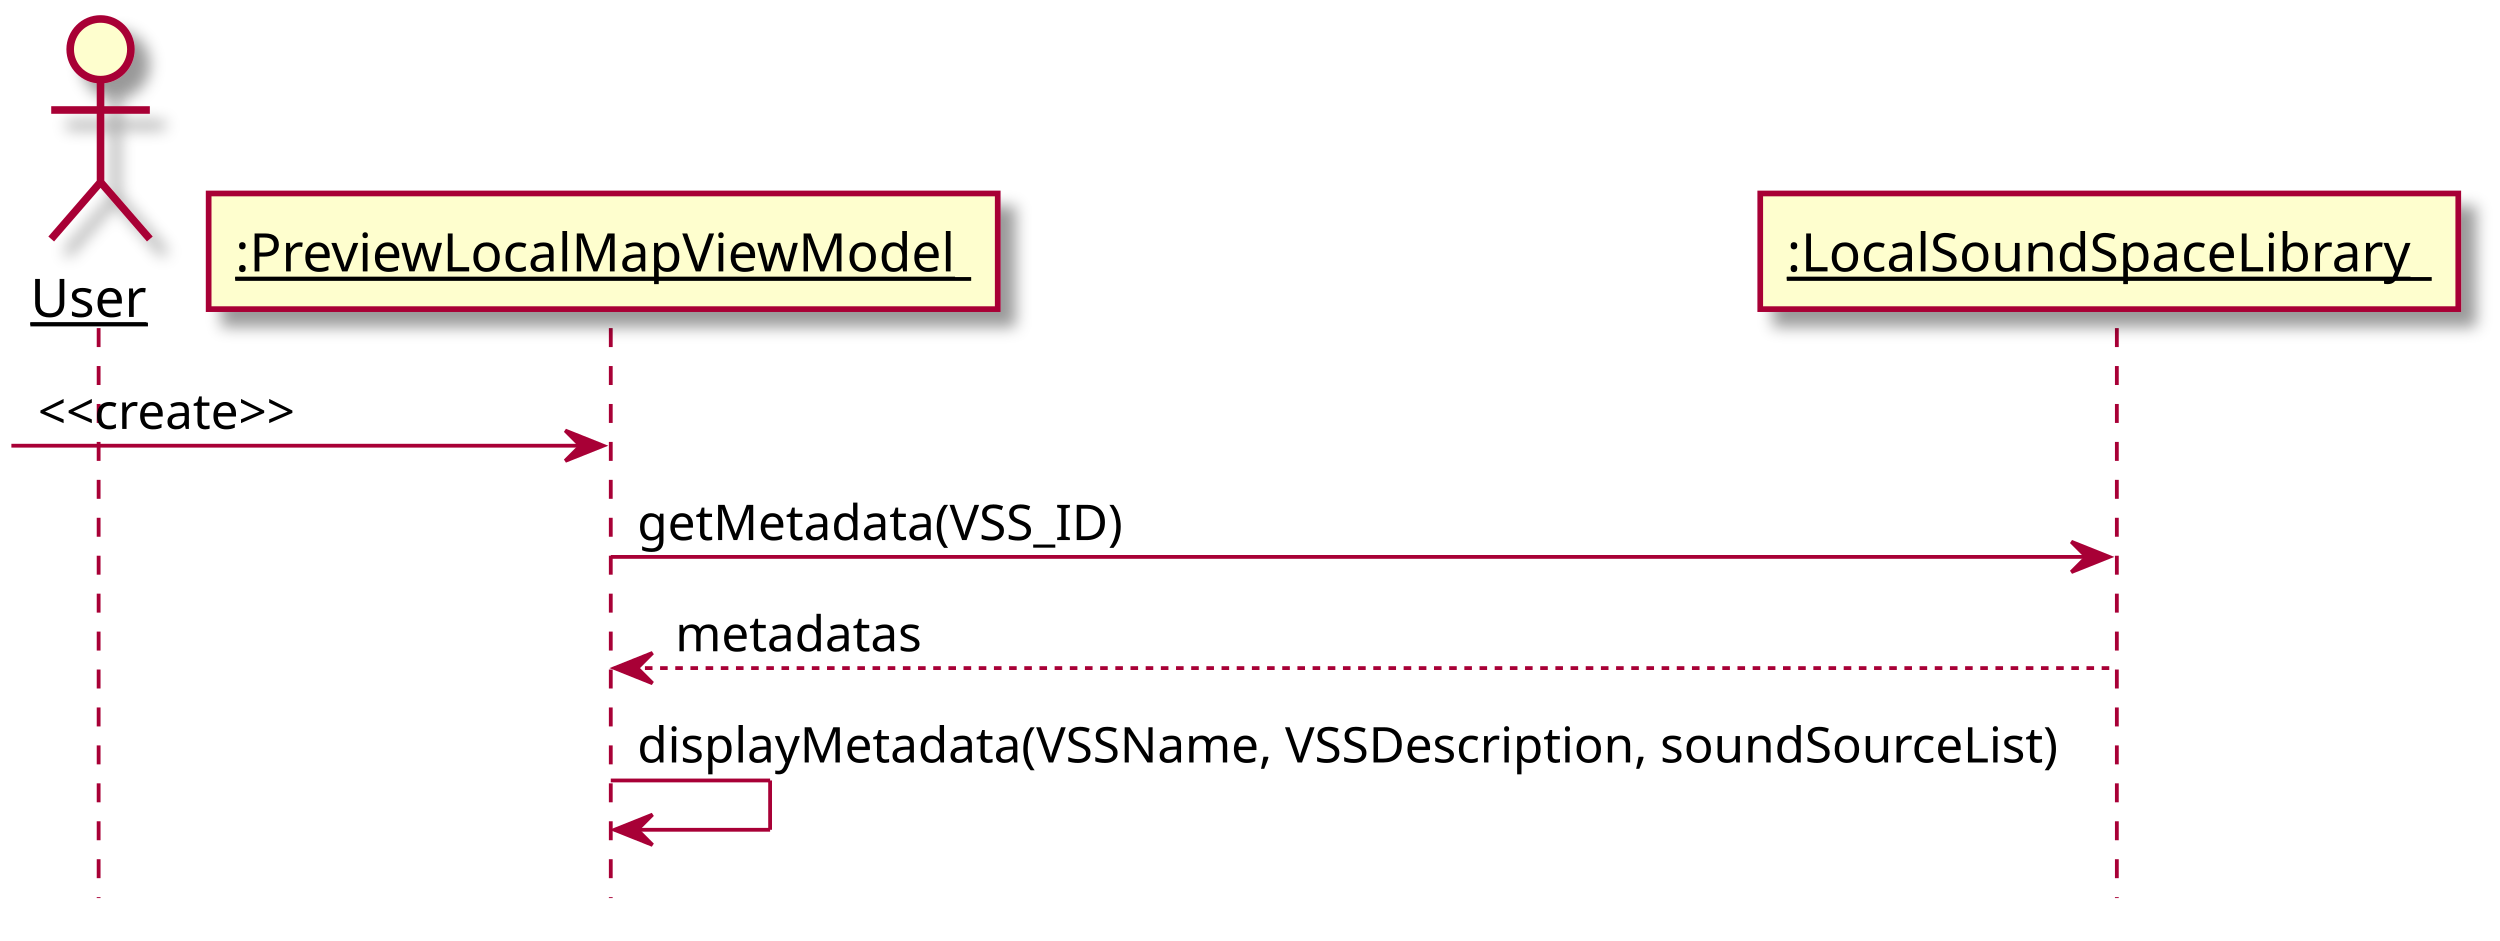
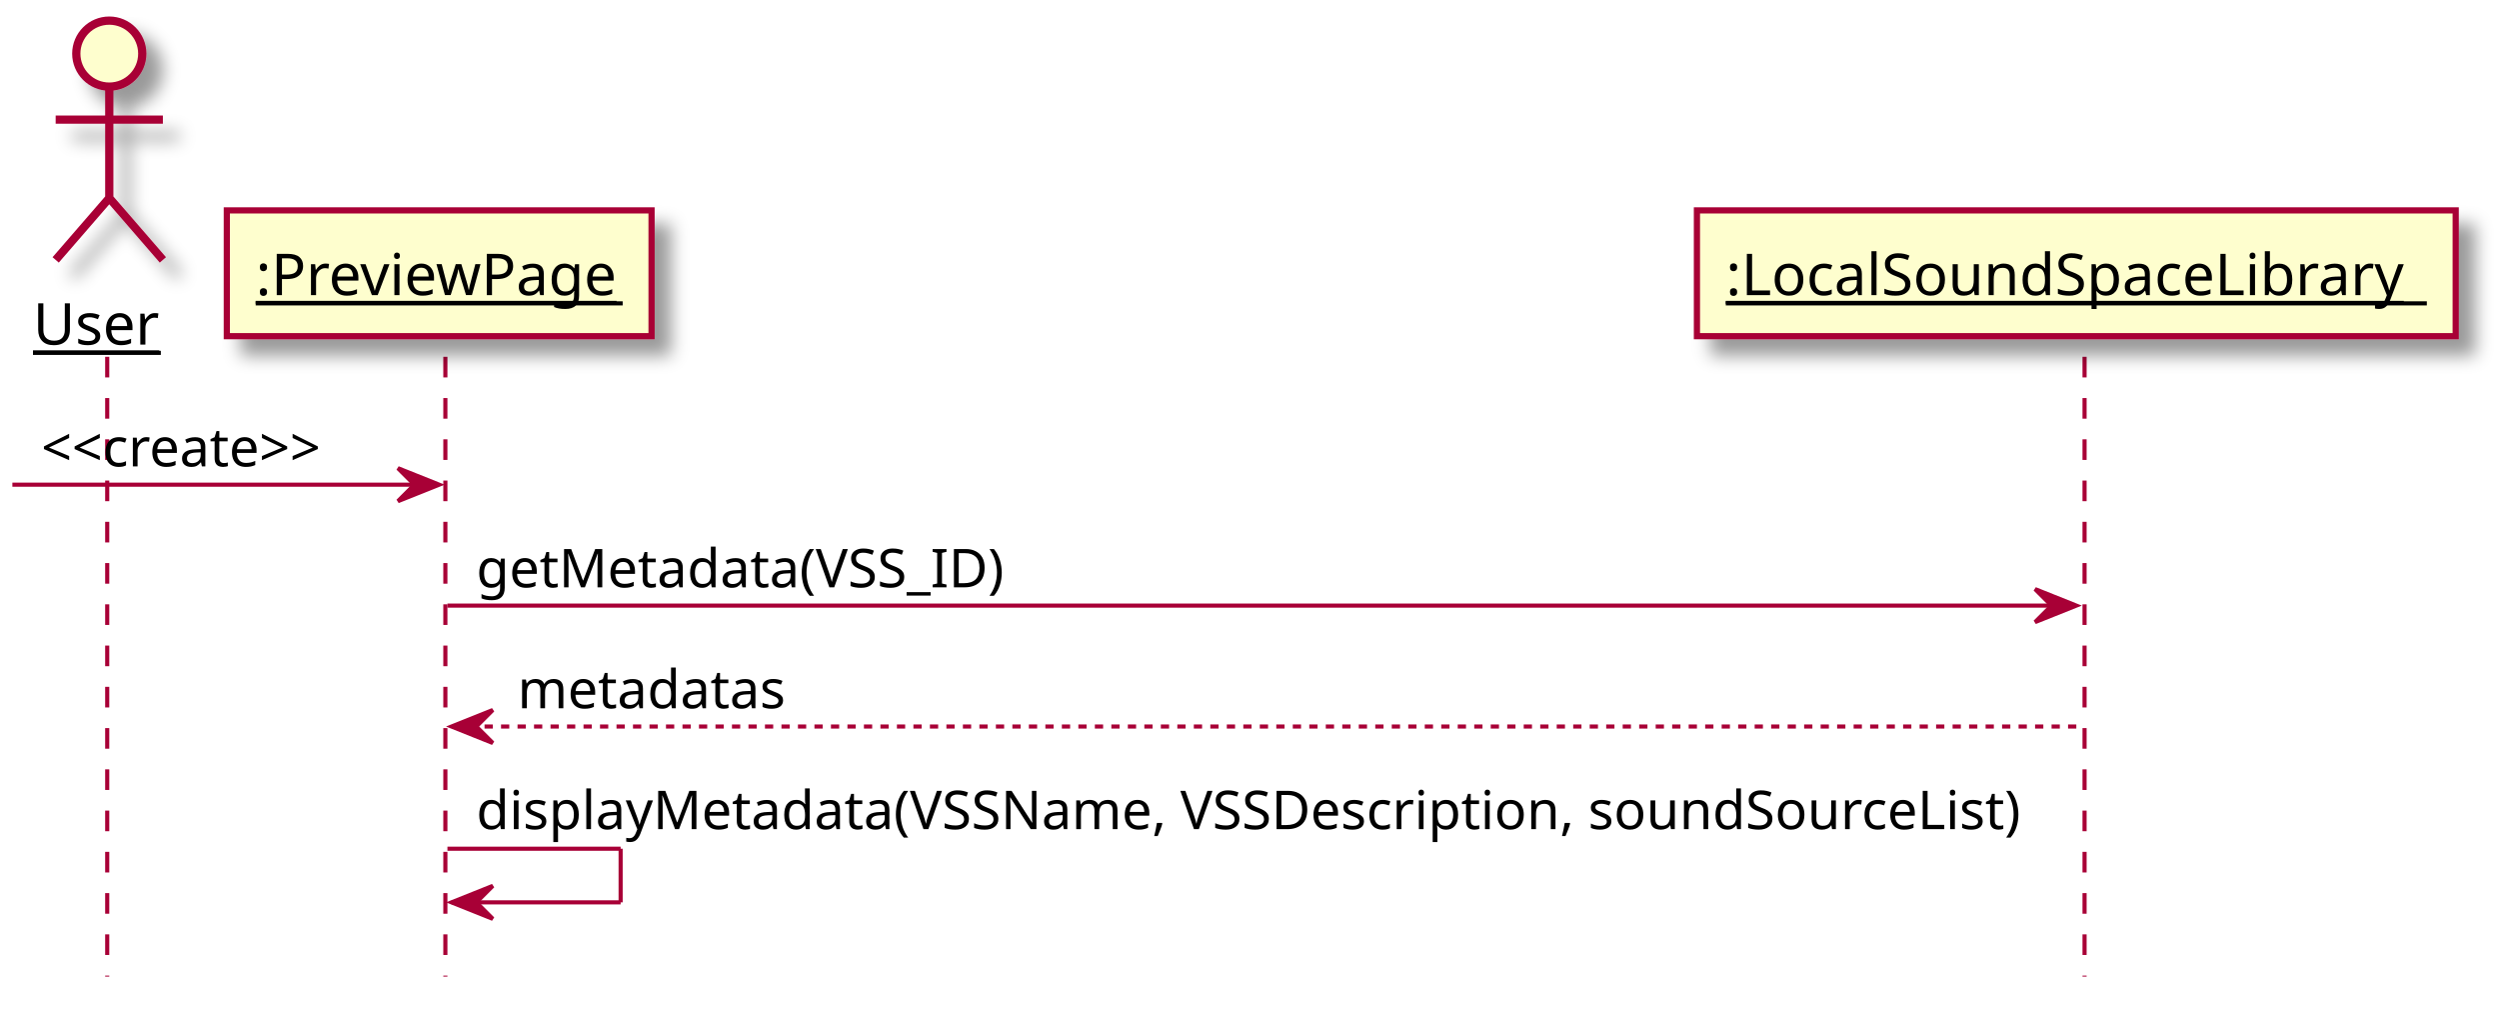
- <svg xmlns="http://www.w3.org/2000/svg" contentScriptType="application/ecmascript" contentStyleType="text/css" height="248px" preserveAspectRatio="none" style="width:659px;height:248px;" version="1.1" viewBox="0 0 659 248" width="659px" zoomAndPan="magnify">
+ <svg xmlns="http://www.w3.org/2000/svg" contentScriptType="application/ecmascript" contentStyleType="text/css" height="248px" preserveAspectRatio="none" style="width:606px;height:248px;" version="1.1" viewBox="0 0 606 248" width="606px" zoomAndPan="magnify">
  <defs>
-     <filter height="300%" id="f1jvev97olxzh9" width="300%" x="-1" y="-1">
+     <filter height="300%" id="f15vla22ct8gm3" width="300%" x="-1" y="-1">
      <feGaussianBlur result="blurOut" stdDeviation="2.0" />
      <feColorMatrix in="blurOut" result="blurOut2" type="matrix" values="0 0 0 0 0 0 0 0 0 0 0 0 0 0 0 0 0 0 .4 0" />
      <feOffset dx="4.0" dy="4.0" in="blurOut2" result="blurOut3" />
      <feBlend in="SourceGraphic" in2="blurOut3" mode="normal" />
    </filter>
  </defs>
  <g>
    <line style="stroke: #A80036; stroke-width: 1.0; stroke-dasharray: 5.0,5.0;" x1="26" x2="26" y1="86.488" y2="236.731" />
-     <line style="stroke: #A80036; stroke-width: 1.0; stroke-dasharray: 5.0,5.0;" x1="161" x2="161" y1="86.488" y2="236.731" />
-     <line style="stroke: #A80036; stroke-width: 1.0; stroke-dasharray: 5.0,5.0;" x1="558" x2="558" y1="86.488" y2="236.731" />
+     <line style="stroke: #A80036; stroke-width: 1.0; stroke-dasharray: 5.0,5.0;" x1="108" x2="108" y1="86.488" y2="236.731" />
+     <line style="stroke: #A80036; stroke-width: 1.0; stroke-dasharray: 5.0,5.0;" x1="505.5" x2="505.5" y1="86.488" y2="236.731" />
    <text fill="#000000" font-family="sans-serif" font-size="14" lengthAdjust="spacingAndGlyphs" text-decoration="underline" textLength="31" x="8" y="83.535">User</text>
    <line style="stroke: #000000; stroke-width: 1.0;" x1="8" x2="39" y1="85.535" y2="85.535" />
-     <ellipse cx="26.5" cy="13" fill="#FEFECE" filter="url(#f1jvev97olxzh9)" rx="8" ry="8" style="stroke: #A80036; stroke-width: 2.0;" />
-     <path d="M26.5,21 L26.5,48 M13.5,29 L39.5,29 M26.5,48 L13.5,63 M26.5,48 L39.5,63 " fill="none" filter="url(#f1jvev97olxzh9)" style="stroke: #A80036; stroke-width: 2.0;" />
-     <rect fill="#FEFECE" filter="url(#f1jvev97olxzh9)" height="30.488" style="stroke: #A80036; stroke-width: 1.5;" width="208" x="55" y="51" />
-     <text fill="#000000" font-family="sans-serif" font-size="14" lengthAdjust="spacingAndGlyphs" text-decoration="underline" textLength="194" x="62" y="71.535">:PreviewLocalMapViewModel</text>
-     <line style="stroke: #000000; stroke-width: 1.0;" x1="62" x2="256" y1="73.535" y2="73.535" />
-     <rect fill="#FEFECE" filter="url(#f1jvev97olxzh9)" height="30.488" style="stroke: #A80036; stroke-width: 1.5;" width="184" x="464" y="51" />
-     <text fill="#000000" font-family="sans-serif" font-size="14" lengthAdjust="spacingAndGlyphs" text-decoration="underline" textLength="170" x="471" y="71.535">:LocalSoundSpaceLibrary</text>
-     <line style="stroke: #000000; stroke-width: 1.0;" x1="471" x2="641" y1="73.535" y2="73.535" />
-     <polygon fill="#A80036" points="149,113.488,159,117.488,149,121.488,153,117.488" style="stroke: #A80036; stroke-width: 1.0;" />
-     <line style="stroke: #A80036; stroke-width: 1.0;" x1="3" x2="155" y1="117.488" y2="117.488" />
+     <ellipse cx="26.5" cy="13" fill="#FEFECE" filter="url(#f15vla22ct8gm3)" rx="8" ry="8" style="stroke: #A80036; stroke-width: 2.0;" />
+     <path d="M26.5,21 L26.5,48 M13.5,29 L39.5,29 M26.5,48 L13.5,63 M26.5,48 L39.5,63 " fill="none" filter="url(#f15vla22ct8gm3)" style="stroke: #A80036; stroke-width: 2.0;" />
+     <rect fill="#FEFECE" filter="url(#f15vla22ct8gm3)" height="30.488" style="stroke: #A80036; stroke-width: 1.5;" width="103" x="55" y="51" />
+     <text fill="#000000" font-family="sans-serif" font-size="14" lengthAdjust="spacingAndGlyphs" text-decoration="underline" textLength="89" x="62" y="71.535">:PreviewPage</text>
+     <line style="stroke: #000000; stroke-width: 1.0;" x1="62" x2="151" y1="73.535" y2="73.535" />
+     <rect fill="#FEFECE" filter="url(#f15vla22ct8gm3)" height="30.488" style="stroke: #A80036; stroke-width: 1.5;" width="184" x="411.5" y="51" />
+     <text fill="#000000" font-family="sans-serif" font-size="14" lengthAdjust="spacingAndGlyphs" text-decoration="underline" textLength="170" x="418.5" y="71.535">:LocalSoundSpaceLibrary</text>
+     <line style="stroke: #000000; stroke-width: 1.0;" x1="418.5" x2="588.5" y1="73.535" y2="73.535" />
+     <polygon fill="#A80036" points="96.5,113.488,106.5,117.488,96.5,121.488,100.5,117.488" style="stroke: #A80036; stroke-width: 1.0;" />
+     <line style="stroke: #A80036; stroke-width: 1.0;" x1="3" x2="102.5" y1="117.488" y2="117.488" />
    <text fill="#000000" font-family="sans-serif" font-size="13" lengthAdjust="spacingAndGlyphs" textLength="78" x="10" y="113.057">&lt;&lt;create&gt;&gt;</text>
-     <polygon fill="#A80036" points="546,142.799,556,146.799,546,150.799,550,146.799" style="stroke: #A80036; stroke-width: 1.0;" />
-     <line style="stroke: #A80036; stroke-width: 1.0;" x1="161" x2="552" y1="146.799" y2="146.799" />
-     <text fill="#000000" font-family="sans-serif" font-size="13" lengthAdjust="spacingAndGlyphs" textLength="128" x="168" y="142.367">getMetadata(VSS_ID)</text>
-     <polygon fill="#A80036" points="172,172.109,162,176.109,172,180.109,168,176.109" style="stroke: #A80036; stroke-width: 1.0;" />
-     <line style="stroke: #A80036; stroke-width: 1.0; stroke-dasharray: 2.0,2.0;" x1="166" x2="557" y1="176.109" y2="176.109" />
-     <text fill="#000000" font-family="sans-serif" font-size="13" lengthAdjust="spacingAndGlyphs" textLength="65" x="178" y="171.678">metadatas</text>
-     <line style="stroke: #A80036; stroke-width: 1.0;" x1="161" x2="203" y1="205.731" y2="205.731" />
-     <line style="stroke: #A80036; stroke-width: 1.0;" x1="203" x2="203" y1="205.731" y2="218.731" />
-     <line style="stroke: #A80036; stroke-width: 1.0;" x1="162" x2="203" y1="218.731" y2="218.731" />
-     <polygon fill="#A80036" points="172,214.731,162,218.731,172,222.731,168,218.731" style="stroke: #A80036; stroke-width: 1.0;" />
-     <text fill="#000000" font-family="sans-serif" font-size="13" lengthAdjust="spacingAndGlyphs" textLength="383" x="168" y="200.988">displayMetadata(VSSName, VSSDescription, soundSourceList)</text>
+     <polygon fill="#A80036" points="493.5,142.799,503.5,146.799,493.5,150.799,497.5,146.799" style="stroke: #A80036; stroke-width: 1.0;" />
+     <line style="stroke: #A80036; stroke-width: 1.0;" x1="108.5" x2="499.5" y1="146.799" y2="146.799" />
+     <text fill="#000000" font-family="sans-serif" font-size="13" lengthAdjust="spacingAndGlyphs" textLength="128" x="115.5" y="142.367">getMetadata(VSS_ID)</text>
+     <polygon fill="#A80036" points="119.5,172.109,109.5,176.109,119.5,180.109,115.5,176.109" style="stroke: #A80036; stroke-width: 1.0;" />
+     <line style="stroke: #A80036; stroke-width: 1.0; stroke-dasharray: 2.0,2.0;" x1="113.5" x2="504.5" y1="176.109" y2="176.109" />
+     <text fill="#000000" font-family="sans-serif" font-size="13" lengthAdjust="spacingAndGlyphs" textLength="65" x="125.5" y="171.678">metadatas</text>
+     <line style="stroke: #A80036; stroke-width: 1.0;" x1="108.5" x2="150.5" y1="205.731" y2="205.731" />
+     <line style="stroke: #A80036; stroke-width: 1.0;" x1="150.5" x2="150.5" y1="205.731" y2="218.731" />
+     <line style="stroke: #A80036; stroke-width: 1.0;" x1="109.5" x2="150.5" y1="218.731" y2="218.731" />
+     <polygon fill="#A80036" points="119.5,214.731,109.5,218.731,119.5,222.731,115.5,218.731" style="stroke: #A80036; stroke-width: 1.0;" />
+     <text fill="#000000" font-family="sans-serif" font-size="13" lengthAdjust="spacingAndGlyphs" textLength="383" x="115.5" y="200.988">displayMetadata(VSSName, VSSDescription, soundSourceList)</text>
  </g>
</svg>
